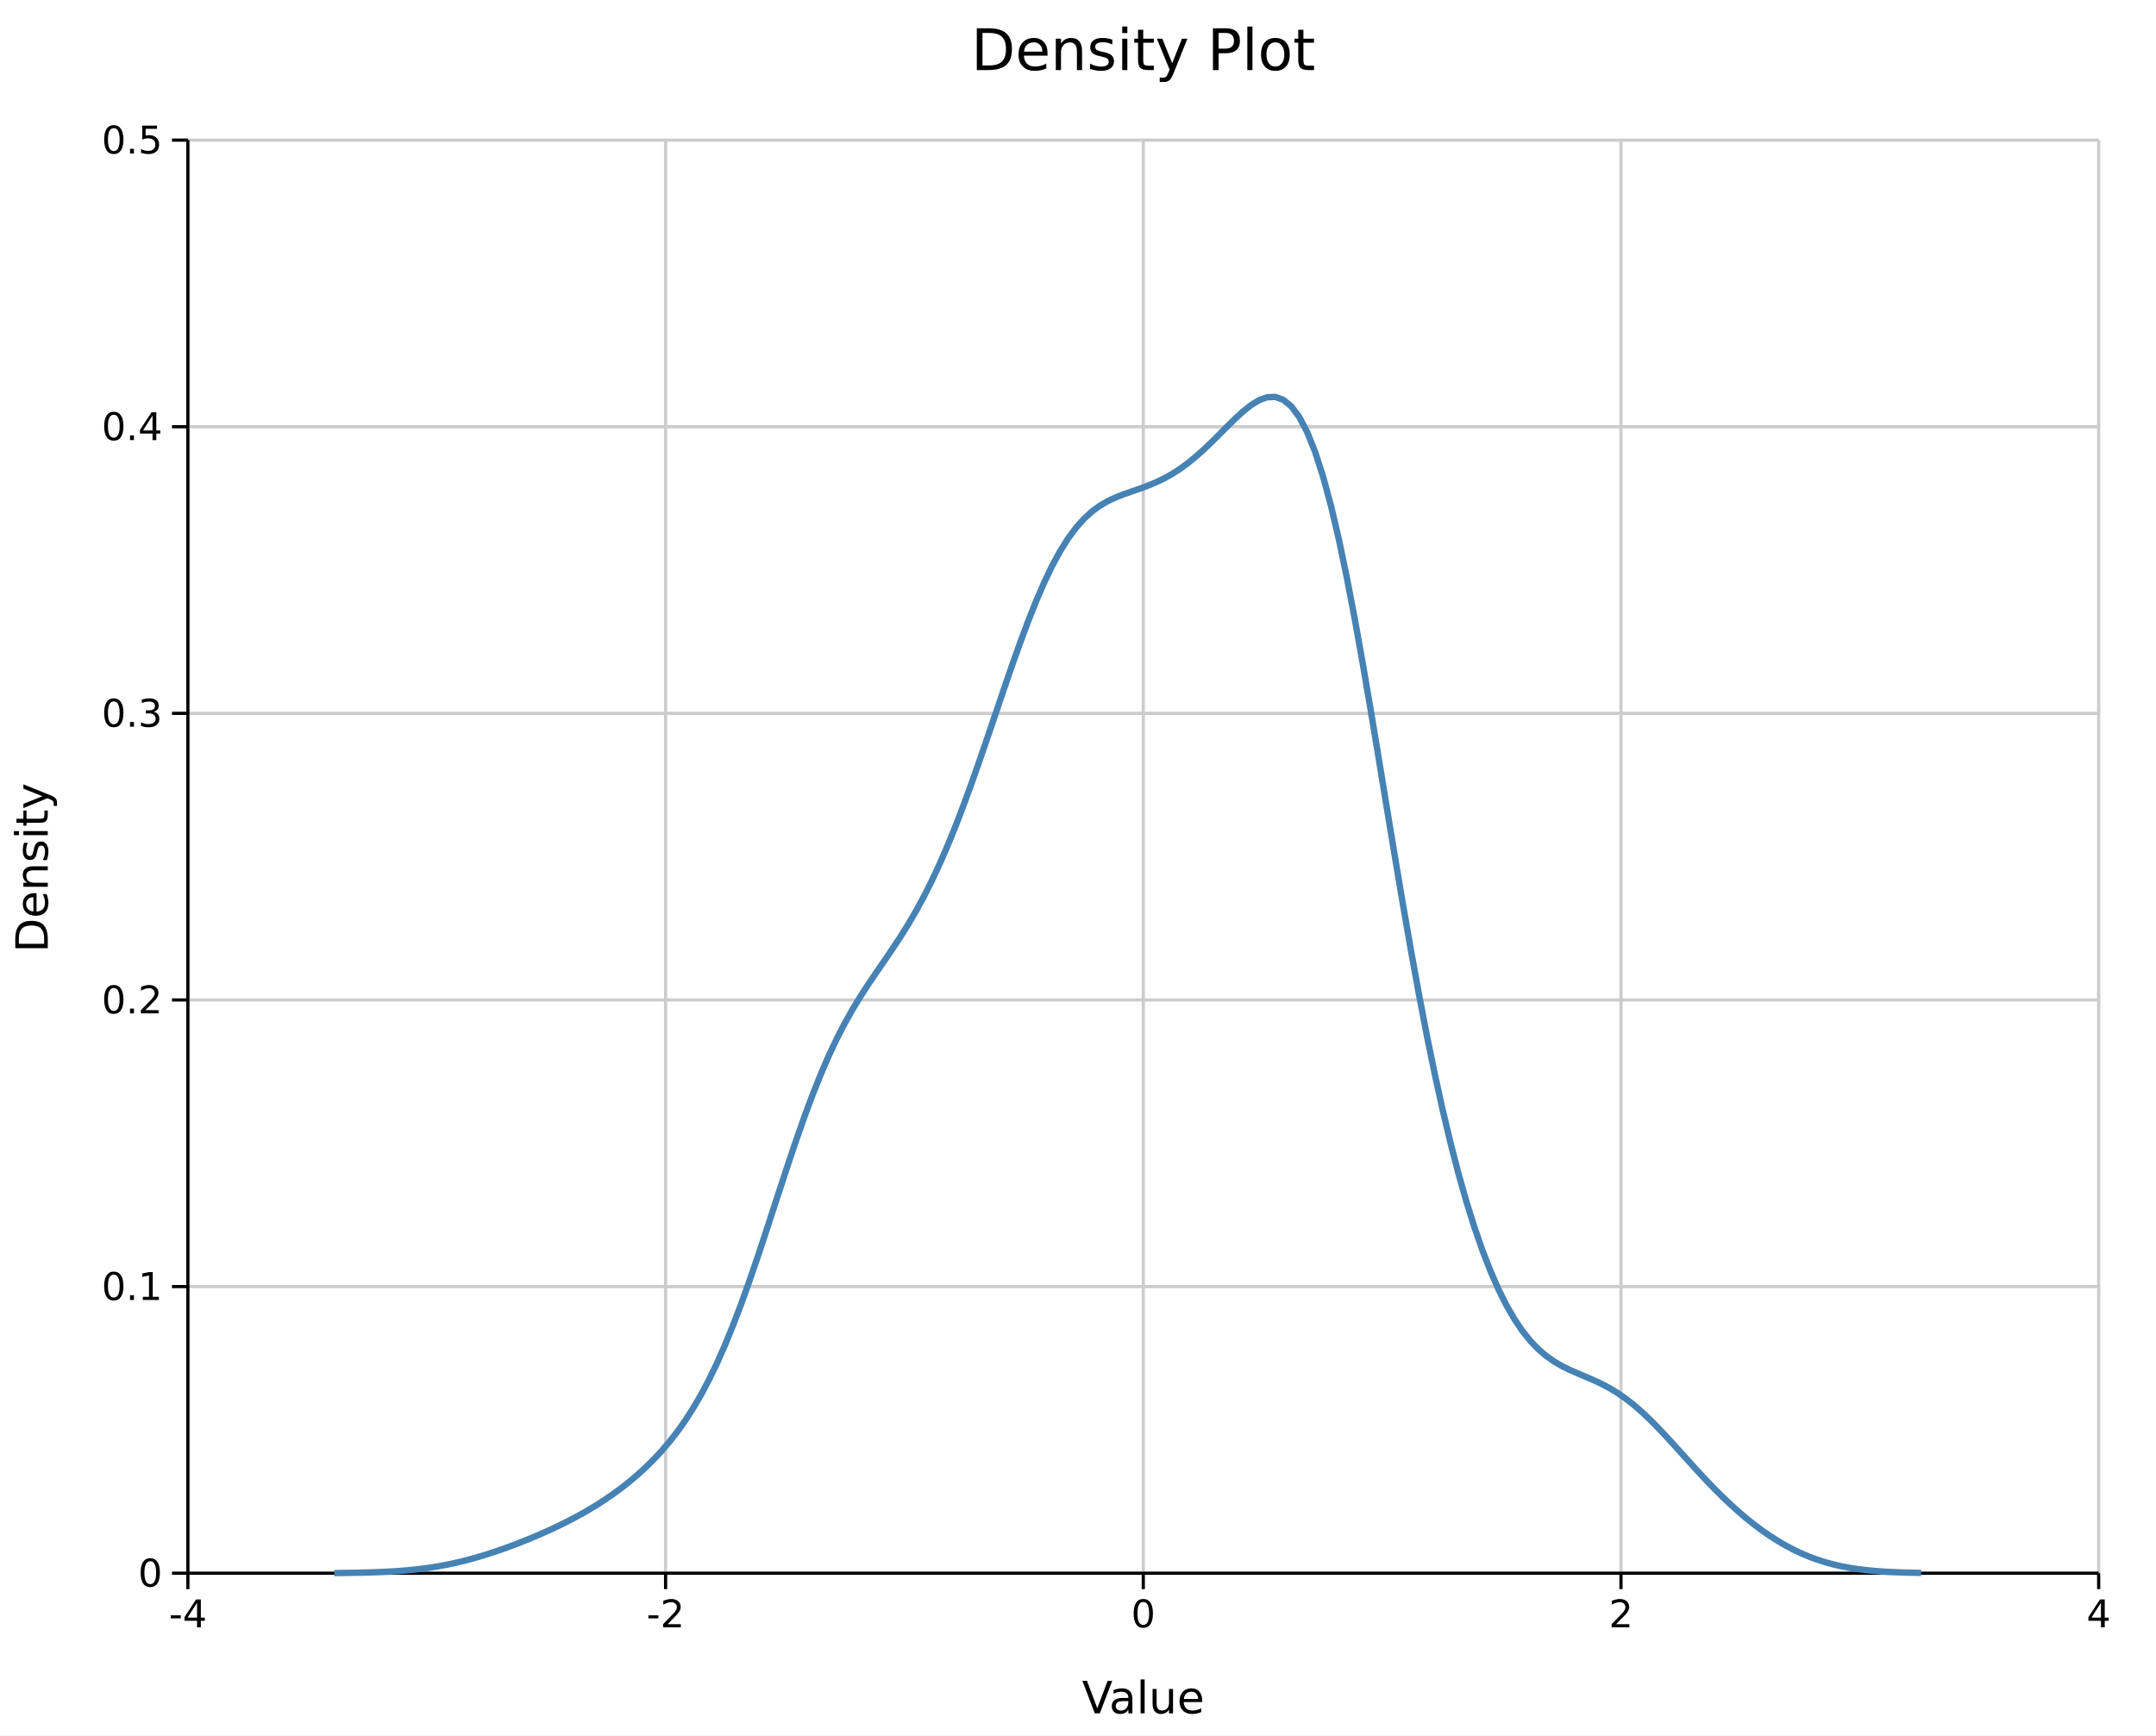
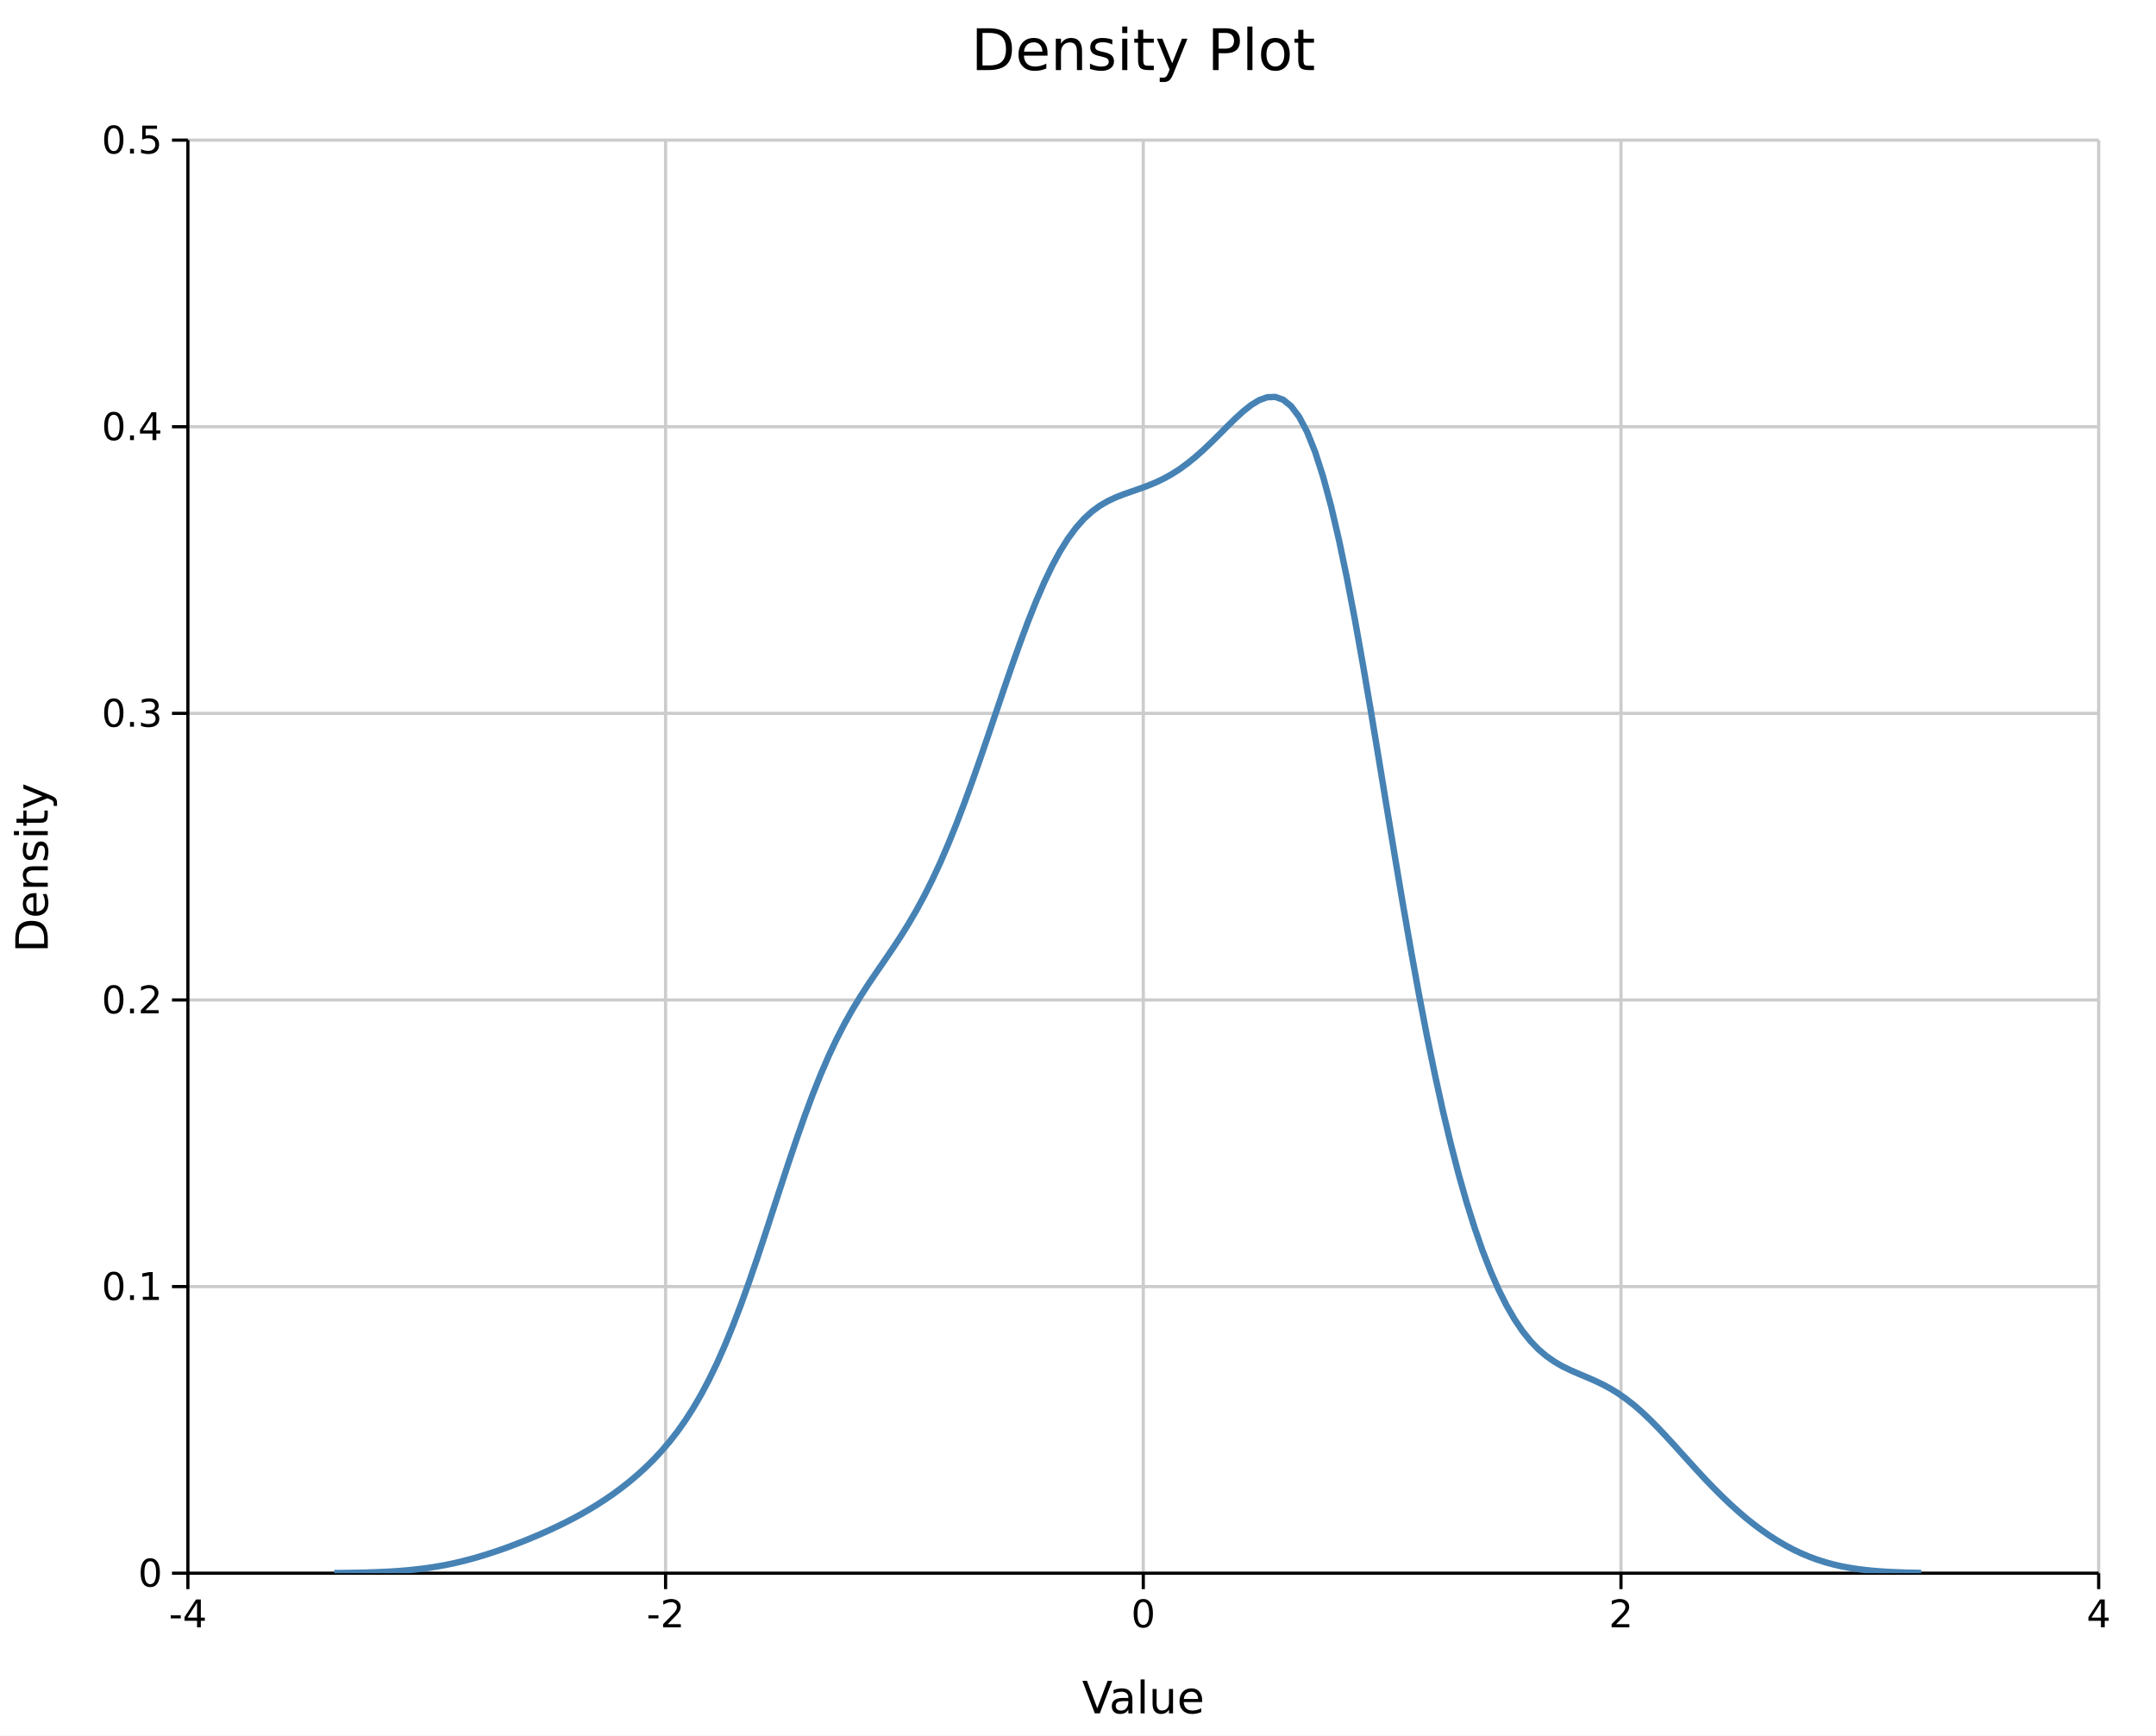
<svg xmlns="http://www.w3.org/2000/svg" width="677" height="545" font-family="DejaVu Sans, Liberation Sans, Arial, sans-serif" fill="black">
  <rect width="100%" height="100%" fill="white" />
+   <defs>
+     <clipPath id="kuva-clip-0">
+       <rect x="59" y="44" width="600" height="450" />
+     </clipPath>
+   </defs>
  <line x1="209" y1="44" x2="209" y2="494" stroke="#cccccc" stroke-width="1" />
  <line x1="359" y1="44" x2="359" y2="494" stroke="#cccccc" stroke-width="1" />
  <line x1="509" y1="44" x2="509" y2="494" stroke="#cccccc" stroke-width="1" />
  <line x1="659" y1="44" x2="659" y2="494" stroke="#cccccc" stroke-width="1" />
  <line x1="59" y1="404" x2="659" y2="404" stroke="#cccccc" stroke-width="1" />
  <line x1="59" y1="314" x2="659" y2="314" stroke="#cccccc" stroke-width="1" />
  <line x1="59" y1="224" x2="659" y2="224" stroke="#cccccc" stroke-width="1" />
  <line x1="59" y1="134" x2="659" y2="134" stroke="#cccccc" stroke-width="1" />
  <line x1="59" y1="44" x2="659" y2="44" stroke="#cccccc" stroke-width="1" />
  <line x1="59" y1="494" x2="659" y2="494" stroke="#000000" stroke-width="1" />
  <line x1="59" y1="44" x2="59" y2="494" stroke="#000000" stroke-width="1" />
  <line x1="59" y1="494" x2="59" y2="499" stroke="#000000" stroke-width="1" />
  <text x="59" y="511" font-size="12" text-anchor="middle">-4</text>
  <line x1="209" y1="494" x2="209" y2="499" stroke="#000000" stroke-width="1" />
  <text x="209" y="511" font-size="12" text-anchor="middle">-2</text>
  <line x1="359" y1="494" x2="359" y2="499" stroke="#000000" stroke-width="1" />
  <text x="359" y="511" font-size="12" text-anchor="middle">0</text>
  <line x1="509" y1="494" x2="509" y2="499" stroke="#000000" stroke-width="1" />
  <text x="509" y="511" font-size="12" text-anchor="middle">2</text>
  <line x1="659" y1="494" x2="659" y2="499" stroke="#000000" stroke-width="1" />
  <text x="659" y="511" font-size="12" text-anchor="middle">4</text>
  <line x1="54" y1="494" x2="59" y2="494" stroke="#000000" stroke-width="1" />
  <text x="51" y="498.2" font-size="12" text-anchor="end">0</text>
  <line x1="54" y1="404" x2="59" y2="404" stroke="#000000" stroke-width="1" />
  <text x="51" y="408.2" font-size="12" text-anchor="end">0.1</text>
  <line x1="54" y1="314" x2="59" y2="314" stroke="#000000" stroke-width="1" />
  <text x="51" y="318.2" font-size="12" text-anchor="end">0.2</text>
  <line x1="54" y1="224" x2="59" y2="224" stroke="#000000" stroke-width="1" />
  <text x="51" y="228.2" font-size="12" text-anchor="end">0.3</text>
  <line x1="54" y1="134" x2="59" y2="134" stroke="#000000" stroke-width="1" />
  <text x="51" y="138.2" font-size="12" text-anchor="end">0.4</text>
  <line x1="54" y1="44" x2="59" y2="44" stroke="#000000" stroke-width="1" />
  <text x="51" y="48.2" font-size="12" text-anchor="end">0.5</text>
  <text x="359" y="538" font-size="14" text-anchor="middle">Value</text>
  <text x="15" y="272.5" font-size="14" text-anchor="middle" transform="rotate(-90,15,272.5)">Density</text>
  <text x="359" y="22" font-size="18" text-anchor="middle">Density Plot</text>
-   <path d="M 104.96 493.95 L 107.47 493.93 L 109.97 493.89 L 112.47 493.85 L 114.98 493.79 L 117.48 493.71 L 119.99 493.61 L 122.49 493.49 L 124.99 493.33 L 127.5 493.13 L 130.0 492.88 L 132.51 492.59 L 135.01 492.25 L 137.51 491.85 L 140.02 491.39 L 142.52 490.87 L 145.03 490.28 L 147.53 489.64 L 150.03 488.94 L 152.54 488.18 L 155.04 487.37 L 157.55 486.52 L 160.05 485.61 L 162.55 484.66 L 165.06 483.67 L 167.56 482.64 L 170.07 481.57 L 172.57 480.45 L 175.07 479.28 L 177.58 478.05 L 180.08 476.76 L 182.59 475.4 L 185.09 473.96 L 187.6 472.43 L 190.1 470.81 L 192.6 469.09 L 195.11 467.25 L 197.61 465.28 L 200.12 463.16 L 202.62 460.89 L 205.12 458.43 L 207.63 455.75 L 210.13 452.83 L 212.64 449.63 L 215.14 446.1 L 217.64 442.21 L 220.15 437.92 L 222.65 433.19 L 225.16 428.01 L 227.66 422.34 L 230.16 416.21 L 232.67 409.64 L 235.17 402.68 L 237.68 395.38 L 240.18 387.85 L 242.68 380.18 L 245.19 372.49 L 247.69 364.89 L 250.2 357.48 L 252.7 350.38 L 255.2 343.66 L 257.71 337.38 L 260.21 331.57 L 262.72 326.25 L 265.22 321.39 L 267.72 316.93 L 270.23 312.82 L 272.73 308.96 L 275.24 305.26 L 277.74 301.63 L 280.24 297.96 L 282.75 294.16 L 285.25 290.14 L 287.76 285.85 L 290.26 281.22 L 292.76 276.22 L 295.27 270.82 L 297.77 265.01 L 300.28 258.82 L 302.78 252.26 L 305.28 245.39 L 307.79 238.26 L 310.29 230.96 L 312.8 223.57 L 315.3 216.19 L 317.8 208.92 L 320.31 201.88 L 322.81 195.16 L 325.32 188.86 L 327.82 183.05 L 330.32 177.81 L 332.83 173.17 L 335.33 169.16 L 337.84 165.76 L 340.34 162.94 L 342.84 160.65 L 345.35 158.81 L 347.85 157.36 L 350.36 156.18 L 352.86 155.2 L 355.36 154.32 L 357.87 153.45 L 360.37 152.53 L 362.88 151.5 L 365.38 150.31 L 367.88 148.93 L 370.39 147.33 L 372.89 145.5 L 375.4 143.47 L 377.9 141.24 L 380.41 138.86 L 382.91 136.38 L 385.41 133.86 L 387.92 131.4 L 390.42 129.12 L 392.93 127.14 L 395.43 125.62 L 397.93 124.73 L 400.44 124.64 L 402.94 125.53 L 405.45 127.57 L 407.95 130.9 L 410.45 135.65 L 412.96 141.91 L 415.46 149.68 L 417.97 158.95 L 420.47 169.65 L 422.97 181.64 L 425.48 194.75 L 427.98 208.76 L 430.49 223.44 L 432.99 238.53 L 435.49 253.77 L 438.0 268.94 L 440.5 283.8 L 443.01 298.2 L 445.51 311.97 L 448.01 325.0 L 450.52 337.22 L 453.02 348.59 L 455.53 359.1 L 458.03 368.75 L 460.53 377.56 L 463.04 385.55 L 465.54 392.75 L 468.05 399.19 L 470.55 404.9 L 473.05 409.91 L 475.56 414.25 L 478.06 417.96 L 480.57 421.09 L 483.07 423.69 L 485.57 425.82 L 488.08 427.57 L 490.58 429.02 L 493.09 430.24 L 495.59 431.33 L 498.09 432.38 L 500.6 433.47 L 503.1 434.65 L 505.61 435.99 L 508.11 437.53 L 510.61 439.28 L 513.12 441.24 L 515.62 443.42 L 518.13 445.8 L 520.63 448.33 L 523.13 450.98 L 525.64 453.71 L 528.14 456.49 L 530.65 459.26 L 533.15 462.01 L 535.65 464.7 L 538.16 467.3 L 540.66 469.8 L 543.17 472.19 L 545.67 474.46 L 548.17 476.61 L 550.68 478.62 L 553.18 480.49 L 555.69 482.23 L 558.19 483.83 L 560.69 485.29 L 563.2 486.62 L 565.7 487.8 L 568.21 488.85 L 570.71 489.77 L 573.22 490.57 L 575.72 491.25 L 578.22 491.83 L 580.73 492.3 L 583.23 492.69 L 585.74 493.0 L 588.24 493.25 L 590.74 493.45 L 593.25 493.6 L 595.75 493.71 L 598.26 493.8 L 600.76 493.86 L 603.26 493.9" stroke="#4682b4" stroke-width="2" fill="none" />
+   <g clip-path="url(#kuva-clip-0)">
+     <path d="M 104.96 493.95 L 107.47 493.93 L 109.97 493.89 L 112.47 493.85 L 114.98 493.79 L 117.48 493.71 L 119.99 493.61 L 122.49 493.49 L 124.99 493.33 L 127.5 493.13 L 130.0 492.88 L 132.51 492.59 L 135.01 492.25 L 137.51 491.85 L 140.02 491.39 L 142.52 490.87 L 145.03 490.28 L 147.53 489.64 L 150.03 488.94 L 152.54 488.18 L 155.04 487.37 L 157.55 486.52 L 160.05 485.61 L 162.55 484.66 L 165.06 483.67 L 167.56 482.64 L 170.07 481.57 L 172.57 480.45 L 175.07 479.28 L 177.58 478.05 L 180.08 476.76 L 182.59 475.4 L 185.09 473.96 L 187.6 472.43 L 190.1 470.81 L 192.6 469.09 L 195.11 467.25 L 197.61 465.28 L 200.12 463.16 L 202.62 460.89 L 205.12 458.43 L 207.63 455.75 L 210.13 452.83 L 212.64 449.63 L 215.14 446.1 L 217.64 442.21 L 220.15 437.92 L 222.65 433.19 L 225.16 428.01 L 227.66 422.34 L 230.16 416.21 L 232.67 409.64 L 235.17 402.68 L 237.68 395.38 L 240.18 387.85 L 242.68 380.18 L 245.19 372.49 L 247.69 364.89 L 250.2 357.48 L 252.7 350.38 L 255.2 343.66 L 257.71 337.38 L 260.21 331.57 L 262.72 326.25 L 265.22 321.39 L 267.72 316.93 L 270.23 312.82 L 272.73 308.96 L 275.24 305.26 L 277.74 301.63 L 280.24 297.96 L 282.75 294.16 L 285.25 290.14 L 287.76 285.85 L 290.26 281.22 L 292.76 276.22 L 295.27 270.82 L 297.77 265.01 L 300.28 258.82 L 302.78 252.26 L 305.28 245.39 L 307.79 238.26 L 310.29 230.96 L 312.8 223.57 L 315.3 216.19 L 317.8 208.92 L 320.31 201.88 L 322.81 195.16 L 325.32 188.86 L 327.82 183.05 L 330.32 177.81 L 332.83 173.17 L 335.33 169.16 L 337.84 165.76 L 340.34 162.94 L 342.84 160.65 L 345.35 158.81 L 347.85 157.36 L 350.36 156.18 L 352.86 155.2 L 355.36 154.32 L 357.87 153.45 L 360.37 152.53 L 362.88 151.5 L 365.38 150.31 L 367.88 148.93 L 370.39 147.33 L 372.89 145.5 L 375.4 143.47 L 377.9 141.24 L 380.41 138.86 L 382.91 136.38 L 385.41 133.86 L 387.92 131.4 L 390.42 129.12 L 392.93 127.14 L 395.43 125.62 L 397.93 124.73 L 400.44 124.64 L 402.94 125.53 L 405.45 127.57 L 407.95 130.9 L 410.45 135.65 L 412.96 141.91 L 415.46 149.68 L 417.97 158.95 L 420.47 169.65 L 422.97 181.64 L 425.48 194.75 L 427.98 208.76 L 430.49 223.44 L 432.99 238.53 L 435.49 253.77 L 438.0 268.94 L 440.5 283.8 L 443.01 298.2 L 445.51 311.97 L 448.01 325.0 L 450.52 337.22 L 453.02 348.59 L 455.53 359.1 L 458.03 368.75 L 460.53 377.56 L 463.04 385.55 L 465.54 392.75 L 468.05 399.19 L 470.55 404.9 L 473.05 409.91 L 475.56 414.25 L 478.06 417.96 L 480.57 421.09 L 483.07 423.69 L 485.57 425.82 L 488.08 427.57 L 490.58 429.02 L 493.09 430.24 L 495.59 431.33 L 498.09 432.38 L 500.6 433.47 L 503.1 434.65 L 505.61 435.99 L 508.11 437.53 L 510.61 439.28 L 513.12 441.24 L 515.62 443.42 L 518.13 445.8 L 520.63 448.33 L 523.13 450.98 L 525.64 453.71 L 528.14 456.49 L 530.65 459.26 L 533.15 462.01 L 535.65 464.7 L 538.16 467.3 L 540.66 469.8 L 543.17 472.19 L 545.67 474.46 L 548.17 476.61 L 550.68 478.62 L 553.18 480.49 L 555.69 482.23 L 558.19 483.83 L 560.69 485.29 L 563.2 486.62 L 565.7 487.8 L 568.21 488.85 L 570.71 489.77 L 573.22 490.57 L 575.72 491.25 L 578.22 491.83 L 580.73 492.3 L 583.23 492.69 L 585.74 493.0 L 588.24 493.25 L 590.74 493.45 L 593.25 493.6 L 595.75 493.71 L 598.26 493.8 L 600.76 493.86 L 603.26 493.9" stroke="#4682b4" stroke-width="2" fill="none" />
+   </g>
</svg>
